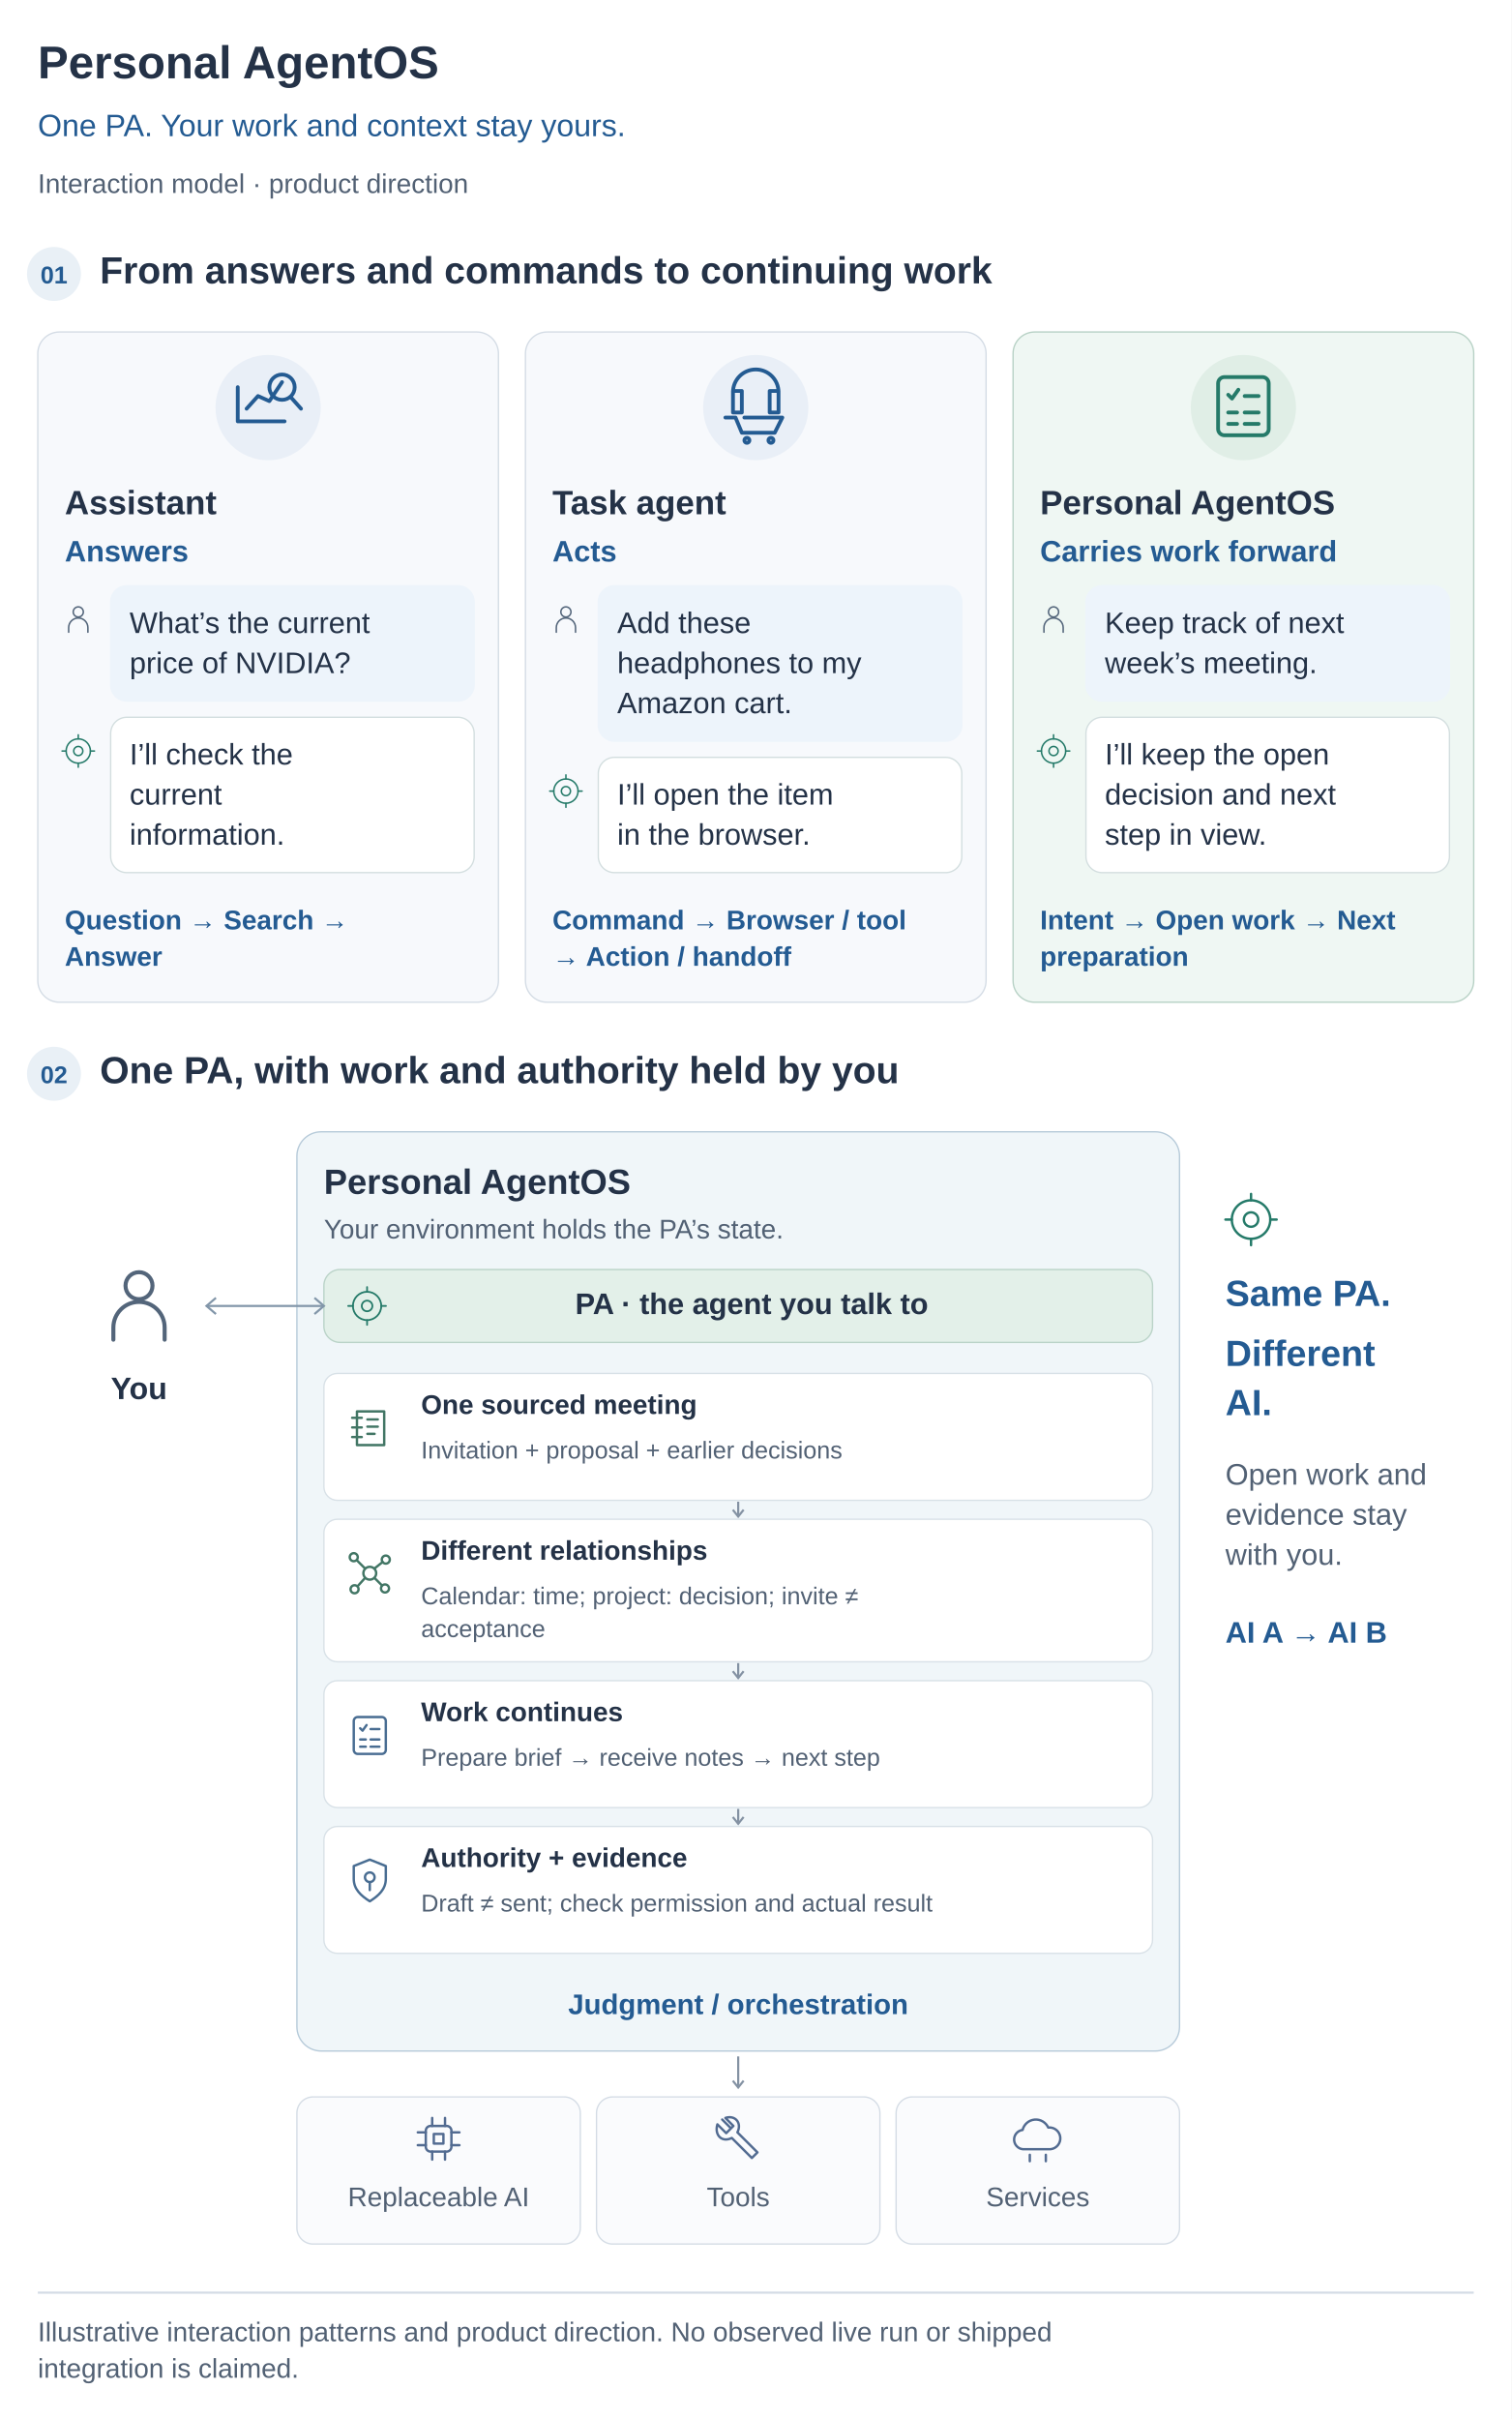
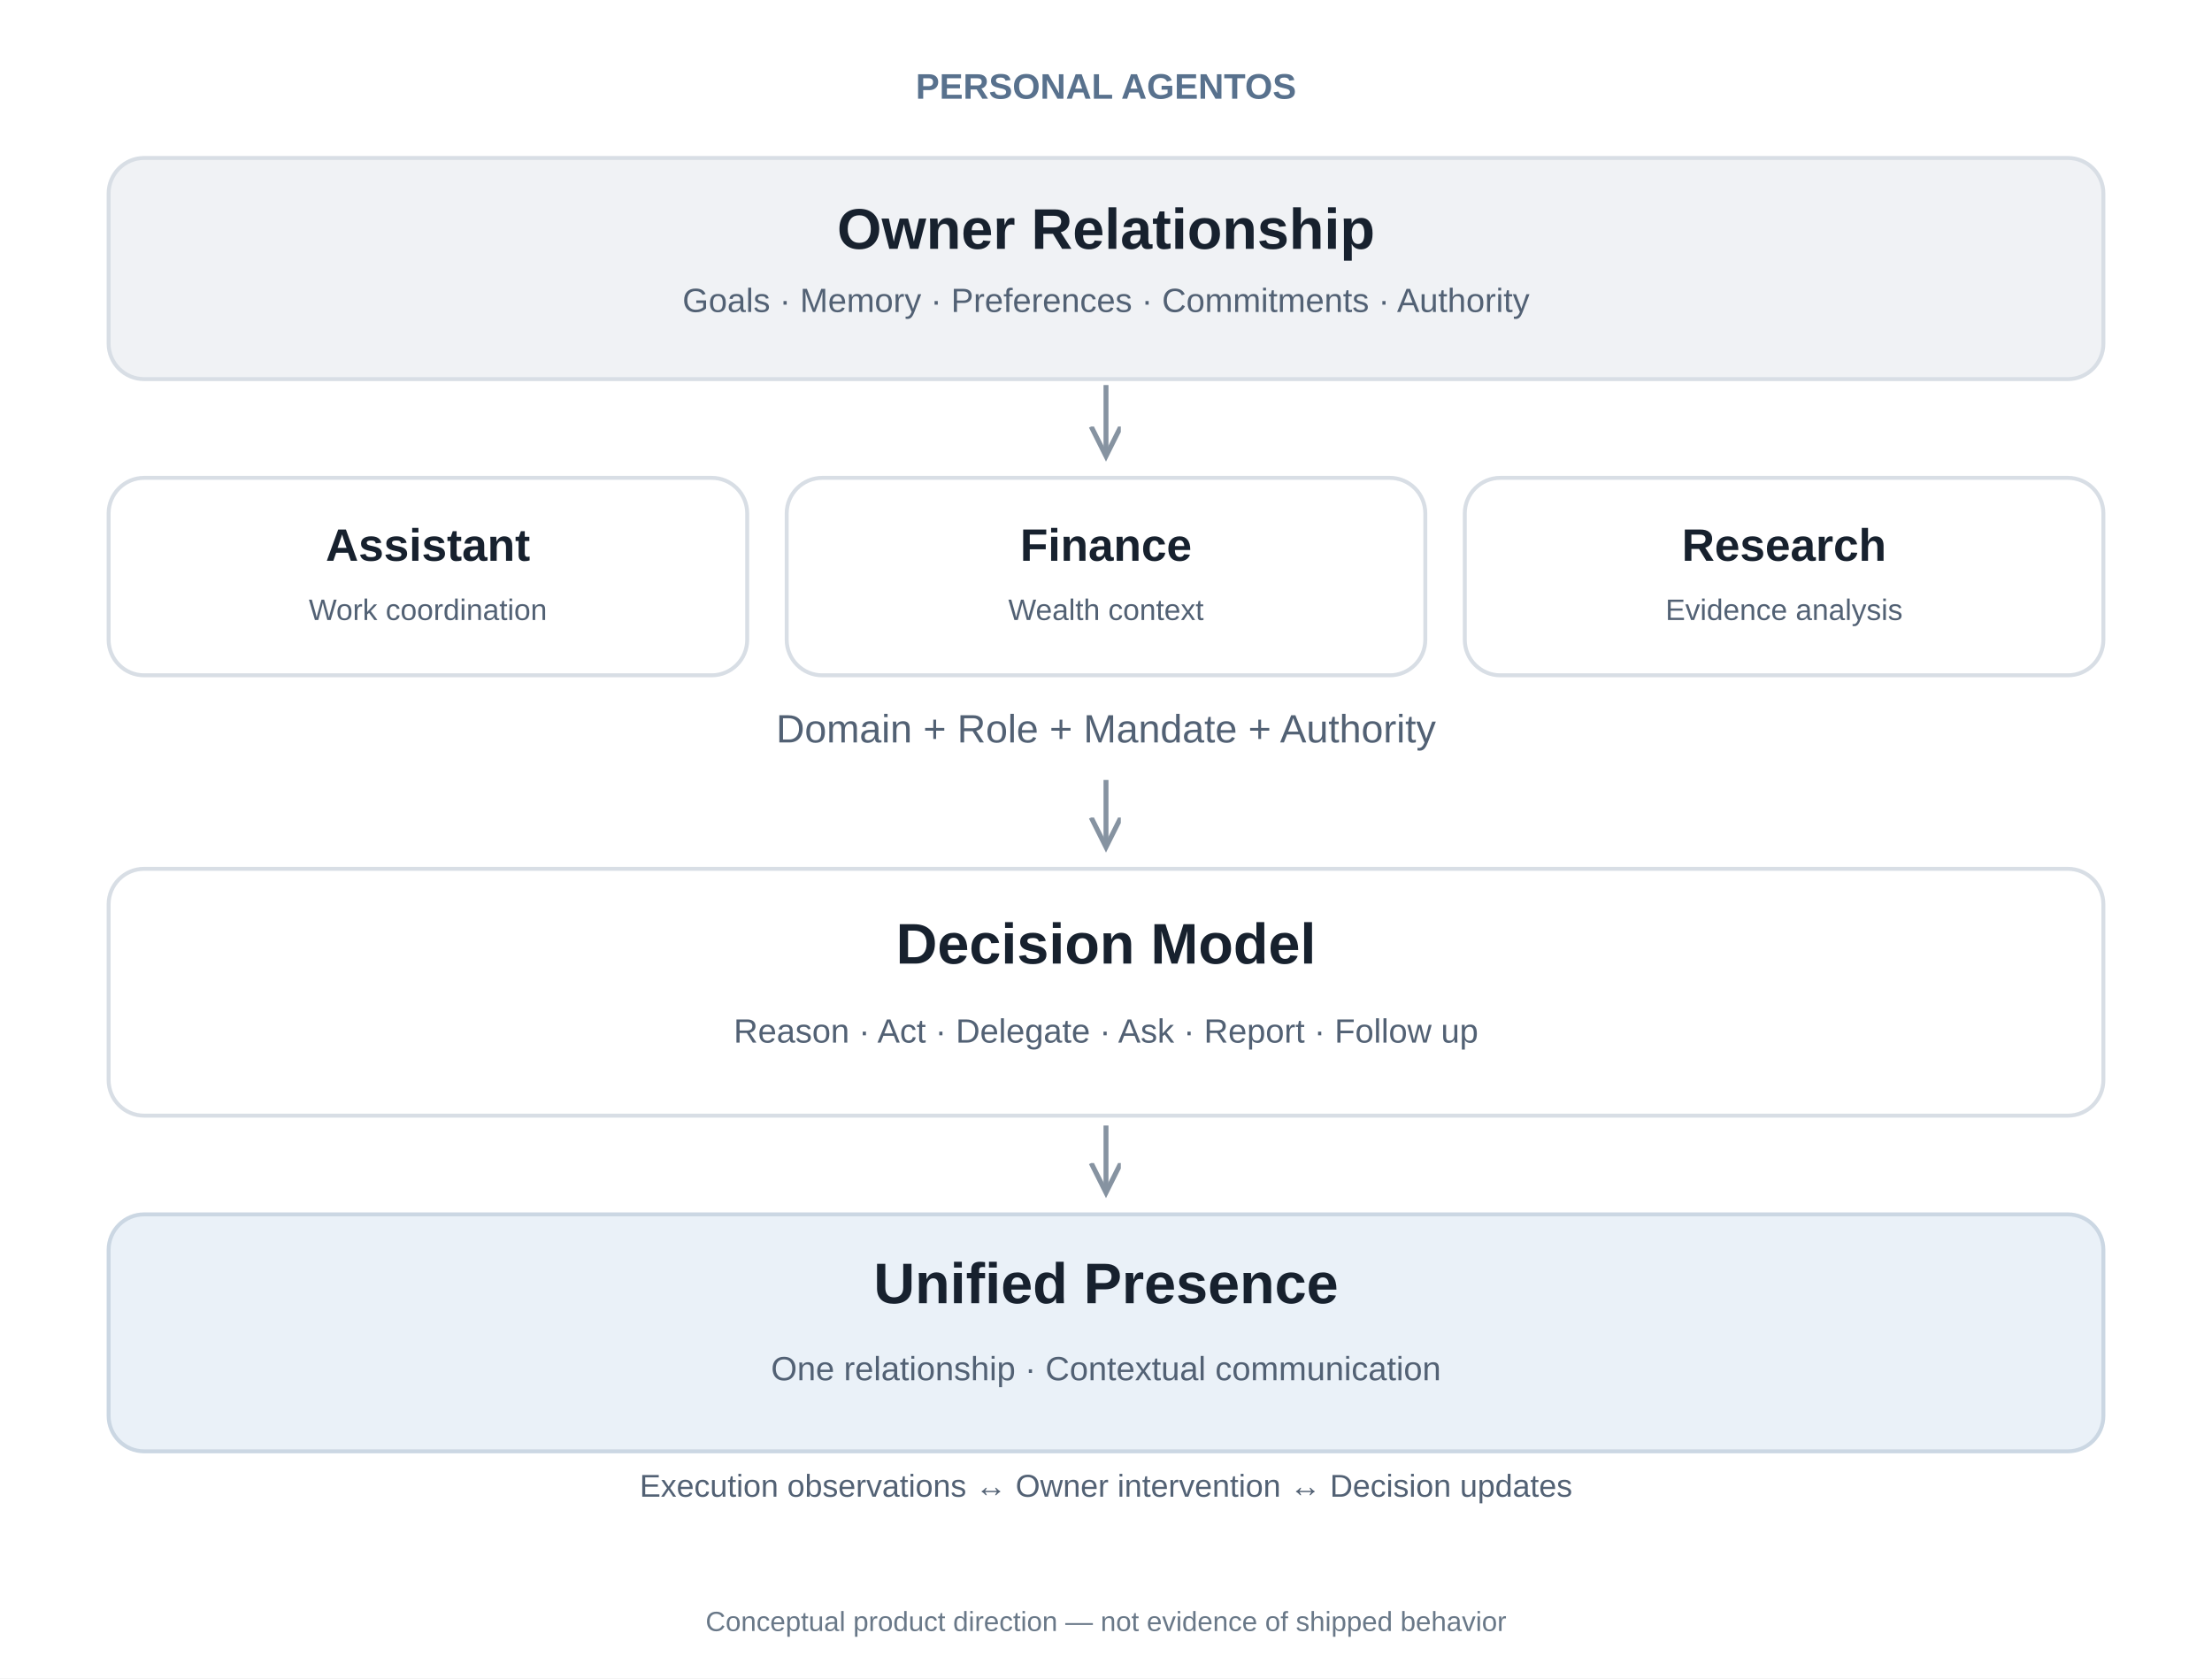
- <svg xmlns="http://www.w3.org/2000/svg" width="1120" height="1792" viewBox="0 0 1120 1792" role="img" aria-labelledby="title desc">
-   <style>text{font-family:Arial,"Noto Sans",sans-serif;fill:#243247} .bold{font-weight:700} .muted{fill:#526174} .blue{fill:#245b92}</style>
-   <rect width="1120" height="1792" fill="#fff" />
-   <text x="28" y="58.0" font-size="34" class="bold" text-anchor="start">Personal AgentOS</text>
-   <text x="28" y="100.9" font-size="23" class="blue" text-anchor="start">One PA. Your work and context stay yours.</text>
-   <text x="28" y="142.95" font-size="20" class="muted" text-anchor="start">Interaction model · product direction</text>
-   <circle cx="40" cy="202.95" r="20" fill="#e9f0f6" stroke="none" />
-   <text x="40" y="209.95" font-size="18" class="blue bold" text-anchor="middle">01</text>
-   <text x="74" y="209.95" font-size="28" class="bold" text-anchor="start">From answers and commands to continuing work</text>
-   <rect x="28.0" y="245.95" width="341.333" height="496.5" rx="16" fill="#f7f9fc" stroke="#d4dce5" />
-   <circle cx="198.667" cy="301.95" r="39" fill="#e9eff7" stroke="none" />
-   <g transform="translate(168.6667 269.95) scale(0.9375)" fill="none" stroke="#245b92" stroke-width="3" stroke-linecap="round" stroke-linejoin="round">
-     <path d="M8 45V18m0 27h37M15 35l9-10 9 4 10-15" />
-     <circle cx="43" cy="18" r="10" />
-     <path d="m50 26 8 9" />
-   </g>
-   <text x="48.0" y="380.95" font-size="25" class="bold" text-anchor="start">Assistant</text>
-   <text x="48.0" y="415.95" font-size="22" class="blue bold" text-anchor="start">Answers</text>
-   <g transform="translate(46.0 446.95) scale(0.375)" fill="none" stroke="#53657a" stroke-width="3" stroke-linecap="round" stroke-linejoin="round">
-     <circle cx="32" cy="17" r="10" />
-     <path d="M13 57v-9a19 19 0 0 1 38 0v9" />
-   </g>
-   <rect x="82.0" y="433.95" width="269.333" height="85.4" rx="12" fill="#edf4fb" stroke="#edf4fb" />
-   <text x="96.0" y="468.95" font-size="22" class="" text-anchor="start">What’s the current</text>
-   <text x="96.0" y="498.65" font-size="22" class="" text-anchor="start">price of NVIDIA?</text>
-   <g transform="translate(46.0 544.35) scale(0.375)" fill="none" stroke="#257a69" stroke-width="3" stroke-linecap="round" stroke-linejoin="round">
-     <circle cx="32" cy="32" r="24" />
-     <circle cx="32" cy="32" r="9" />
-     <path d="M32 0v8m0 48v8M0 32h8m48 0h8" />
-   </g>
-   <rect x="82.0" y="531.35" width="269.333" height="115.1" rx="12" fill="#ffffff" stroke="#d3dedf" />
-   <text x="96.0" y="566.35" font-size="22" class="" text-anchor="start">I’ll check the</text>
-   <text x="96.0" y="596.05" font-size="22" class="" text-anchor="start">current</text>
-   <text x="96.0" y="625.75" font-size="22" class="" text-anchor="start">information.</text>
-   <text x="48.0" y="688.45" font-size="20" class="blue bold" text-anchor="start">Question → Search →</text>
-   <text x="48.0" y="715.45" font-size="20" class="blue bold" text-anchor="start">Answer</text>
-   <rect x="389.333" y="245.95" width="341.333" height="496.5" rx="16" fill="#f7f9fc" stroke="#d4dce5" />
-   <circle cx="560.0" cy="301.95" r="39" fill="#e9eff7" stroke="none" />
-   <g transform="translate(530.0 269.95) scale(0.9375)" fill="none" stroke="#245b92" stroke-width="3" stroke-linecap="round" stroke-linejoin="round">
-     <path d="M14 29v-7a18 18 0 0 1 36 0v7M14 21h7v17h-7zm29 0h7v17h-7zM8 42h8l5 12h26l6-12H23" />
-     <circle cx="25" cy="60" r="2" />
-     <circle cx="44" cy="60" r="2" />
-   </g>
-   <text x="409.333" y="380.95" font-size="25" class="bold" text-anchor="start">Task agent</text>
-   <text x="409.333" y="415.95" font-size="22" class="blue bold" text-anchor="start">Acts</text>
-   <g transform="translate(407.3333 446.95) scale(0.375)" fill="none" stroke="#53657a" stroke-width="3" stroke-linecap="round" stroke-linejoin="round">
-     <circle cx="32" cy="17" r="10" />
-     <path d="M13 57v-9a19 19 0 0 1 38 0v9" />
-   </g>
-   <rect x="443.333" y="433.95" width="269.333" height="115.1" rx="12" fill="#edf4fb" stroke="#edf4fb" />
-   <text x="457.333" y="468.95" font-size="22" class="" text-anchor="start">Add these</text>
-   <text x="457.333" y="498.65" font-size="22" class="" text-anchor="start">headphones to my</text>
-   <text x="457.333" y="528.35" font-size="22" class="" text-anchor="start">Amazon cart.</text>
-   <g transform="translate(407.3333 574.05) scale(0.375)" fill="none" stroke="#257a69" stroke-width="3" stroke-linecap="round" stroke-linejoin="round">
-     <circle cx="32" cy="32" r="24" />
-     <circle cx="32" cy="32" r="9" />
-     <path d="M32 0v8m0 48v8M0 32h8m48 0h8" />
-   </g>
-   <rect x="443.333" y="561.05" width="269.333" height="85.4" rx="12" fill="#ffffff" stroke="#d3dedf" />
-   <text x="457.333" y="596.05" font-size="22" class="" text-anchor="start">I’ll open the item</text>
-   <text x="457.333" y="625.75" font-size="22" class="" text-anchor="start">in the browser.</text>
-   <text x="409.333" y="688.45" font-size="20" class="blue bold" text-anchor="start">Command → Browser / tool</text>
-   <text x="409.333" y="715.45" font-size="20" class="blue bold" text-anchor="start">→ Action / handoff</text>
-   <rect x="750.667" y="245.95" width="341.333" height="496.5" rx="16" fill="#eff7f3" stroke="#b7d1c5" />
-   <circle cx="921.333" cy="301.95" r="39" fill="#e0eee6" stroke="none" />
-   <g transform="translate(891.3333 269.95) scale(0.9375)" fill="none" stroke="#257a69" stroke-width="3" stroke-linecap="round" stroke-linejoin="round">
-     <rect x="12" y="10" width="40" height="46" rx="5" />
-     <path d="m20 24 3 3 5-7m5 5h11M20 38h7m6 0h11M20 47h7m6 0h11" />
-   </g>
-   <text x="770.667" y="380.95" font-size="25" class="bold" text-anchor="start">Personal AgentOS</text>
-   <text x="770.667" y="415.95" font-size="22" class="blue bold" text-anchor="start">Carries work forward</text>
-   <g transform="translate(768.6667 446.95) scale(0.375)" fill="none" stroke="#53657a" stroke-width="3" stroke-linecap="round" stroke-linejoin="round">
-     <circle cx="32" cy="17" r="10" />
-     <path d="M13 57v-9a19 19 0 0 1 38 0v9" />
-   </g>
-   <rect x="804.667" y="433.95" width="269.333" height="85.4" rx="12" fill="#edf4fb" stroke="#edf4fb" />
-   <text x="818.667" y="468.95" font-size="22" class="" text-anchor="start">Keep track of next</text>
-   <text x="818.667" y="498.65" font-size="22" class="" text-anchor="start">week’s meeting.</text>
-   <g transform="translate(768.6667 544.35) scale(0.375)" fill="none" stroke="#257a69" stroke-width="3" stroke-linecap="round" stroke-linejoin="round">
-     <circle cx="32" cy="32" r="24" />
-     <circle cx="32" cy="32" r="9" />
-     <path d="M32 0v8m0 48v8M0 32h8m48 0h8" />
-   </g>
-   <rect x="804.667" y="531.35" width="269.333" height="115.1" rx="12" fill="#ffffff" stroke="#d3dedf" />
-   <text x="818.667" y="566.35" font-size="22" class="" text-anchor="start">I’ll keep the open</text>
-   <text x="818.667" y="596.05" font-size="22" class="" text-anchor="start">decision and next</text>
-   <text x="818.667" y="625.75" font-size="22" class="" text-anchor="start">step in view.</text>
-   <text x="770.667" y="688.45" font-size="20" class="blue bold" text-anchor="start">Intent → Open work → Next</text>
-   <text x="770.667" y="715.45" font-size="20" class="blue bold" text-anchor="start">preparation</text>
-   <circle cx="40" cy="795.45" r="20" fill="#e9f0f6" stroke="none" />
-   <text x="40" y="802.45" font-size="18" class="blue bold" text-anchor="middle">02</text>
-   <text x="74" y="802.45" font-size="28" class="bold" text-anchor="start">One PA, with work and authority held by you</text>
-   <g transform="translate(71 935.45) scale(1.0)" fill="none" stroke="#53657a" stroke-width="3" stroke-linecap="round" stroke-linejoin="round">
-     <circle cx="32" cy="17" r="10" />
-     <path d="M13 57v-9a19 19 0 0 1 38 0v9" />
-   </g>
-   <text x="103" y="1036.45" font-size="23" class="bold" text-anchor="middle">You</text>
-   <rect x="220" y="838.45" width="654" height="680.95" rx="18" fill="#f0f6f9" stroke="#b6cad9" />
-   <text x="240" y="884.45" font-size="26" class="bold" text-anchor="start">Personal AgentOS</text>
-   <text x="240" y="917.45" font-size="20" class="muted" text-anchor="start">Your environment holds the PA’s state.</text>
-   <rect x="240" y="940.45" width="614" height="54" rx="12" fill="#e3f0e9" stroke="#bad3c8" />
-   <g transform="translate(258 953.45) scale(0.4375)" fill="none" stroke="#257a69" stroke-width="3" stroke-linecap="round" stroke-linejoin="round">
-     <circle cx="32" cy="32" r="24" />
-     <circle cx="32" cy="32" r="9" />
-     <path d="M32 0v8m0 48v8M0 32h8m48 0h8" />
-   </g>
-   <text x="557.0" y="973.45" font-size="22" class="bold" text-anchor="middle">PA · the agent you talk to</text>
-   <path d="M153 967.45H240" fill="none" stroke="#8296a9" stroke-width="1.6" />
-   <path d="M160 961.45L153 967.45L160 973.45M233 961.45L240 967.45L233 973.45" fill="none" stroke="#8296a9" stroke-width="1.6" />
-   <rect x="240" y="1017.45" width="614" height="94" rx="10" fill="#fff" stroke="#d8e1e7" />
-   <g transform="translate(255 1038.45) scale(0.59375)" fill="none" stroke="#427665" stroke-width="3" stroke-linecap="round" stroke-linejoin="round">
-     <path d="M16 12h34v42H16zM10 20h12m-12 12h12m-12 12h12M29 22h13m-13 9h13m-13 9h9" />
-   </g>
-   <text x="312" y="1047.45" font-size="20" class="bold" text-anchor="start">One sourced meeting</text>
-   <text x="312" y="1080.45" font-size="18" class="muted" text-anchor="start">Invitation + proposal + earlier decisions</text>
-   <path d="M547.0 1112.45 L547.0 1123.45" fill="none" stroke="#8492a3" stroke-width="1.6" />
-   <path d="M543.0 1118.45 L547.0 1123.45 L551.0 1118.45" fill="none" stroke="#8492a3" stroke-width="1.6" />
-   <rect x="240" y="1125.45" width="614" height="105.6" rx="10" fill="#fff" stroke="#d8e1e7" />
-   <g transform="translate(255 1146.45) scale(0.59375)" fill="none" stroke="#427665" stroke-width="3" stroke-linecap="round" stroke-linejoin="round">
-     <circle cx="32" cy="32" r="8" />
-     <circle cx="12" cy="12" r="5" />
-     <circle cx="52" cy="15" r="5" />
-     <circle cx="13" cy="52" r="5" />
-     <circle cx="51" cy="51" r="5" />
-     <path d="m16 16 10 10m12 0 10-8M17 48l9-10m12 0 9 9" />
-   </g>
-   <text x="312" y="1155.45" font-size="20" class="bold" text-anchor="start">Different relationships</text>
-   <text x="312" y="1188.45" font-size="18" class="muted" text-anchor="start">Calendar: time; project: decision; invite ≠</text>
-   <text x="312" y="1212.75" font-size="18" class="muted" text-anchor="start">acceptance</text>
-   <path d="M547.0 1232.05 L547.0 1243.05" fill="none" stroke="#8492a3" stroke-width="1.6" />
-   <path d="M543.0 1238.05 L547.0 1243.05 L551.0 1238.05" fill="none" stroke="#8492a3" stroke-width="1.6" />
-   <rect x="240" y="1245.05" width="614" height="94" rx="10" fill="#fff" stroke="#d8e1e7" />
-   <g transform="translate(255 1266.05) scale(0.59375)" fill="none" stroke="#496d92" stroke-width="3" stroke-linecap="round" stroke-linejoin="round">
-     <rect x="12" y="10" width="40" height="46" rx="5" />
-     <path d="m20 24 3 3 5-7m5 5h11M20 38h7m6 0h11M20 47h7m6 0h11" />
-   </g>
-   <text x="312" y="1275.05" font-size="20" class="bold" text-anchor="start">Work continues</text>
-   <text x="312" y="1308.05" font-size="18" class="muted" text-anchor="start">Prepare brief → receive notes → next step</text>
-   <path d="M547.0 1340.05 L547.0 1351.05" fill="none" stroke="#8492a3" stroke-width="1.6" />
-   <path d="M543.0 1346.05 L547.0 1351.05 L551.0 1346.05" fill="none" stroke="#8492a3" stroke-width="1.6" />
-   <rect x="240" y="1353.05" width="614" height="94" rx="10" fill="#fff" stroke="#d8e1e7" />
-   <g transform="translate(255 1374.05) scale(0.59375)" fill="none" stroke="#496d92" stroke-width="3" stroke-linecap="round" stroke-linejoin="round">
-     <path d="M32 6 52 14v16c0 13-9 21-20 28-11-7-20-15-20-28V14z" />
-     <circle cx="32" cy="28" r="6" />
-     <path d="M32 34v10" />
-   </g>
-   <text x="312" y="1383.05" font-size="20" class="bold" text-anchor="start">Authority + evidence</text>
-   <text x="312" y="1416.05" font-size="18" class="muted" text-anchor="start">Draft ≠ sent; check permission and actual result</text>
-   <text x="547.0" y="1492.05" font-size="21" class="blue bold" text-anchor="middle">Judgment / orchestration</text>
-   <path d="M547.0 1523.4 L547.0 1546.4" fill="none" stroke="#8492a3" stroke-width="1.6" />
-   <path d="M543.0 1541.4 L547.0 1546.4 L551.0 1541.4" fill="none" stroke="#8492a3" stroke-width="1.6" />
-   <rect x="220.0" y="1553.4" width="210.0" height="109" rx="12" fill="#fafbfd" stroke="#d4dce5" />
-   <g transform="translate(306.0 1565.4) scale(0.59375)" fill="none" stroke="#526b91" stroke-width="3" stroke-linecap="round" stroke-linejoin="round">
-     <rect x="16" y="16" width="32" height="32" rx="6" />
-     <path d="M24 6v10m16-10v10M24 48v10m16-10v10M6 24h10M6 40h10m32-16h10M48 40h10M26 26h12v12H26z" />
-   </g>
-   <text x="325.0" y="1634.4" font-size="20" class="muted" text-anchor="middle">Replaceable AI</text>
-   <rect x="442.0" y="1553.4" width="210.0" height="109" rx="12" fill="#fafbfd" stroke="#d4dce5" />
-   <g transform="translate(528.0 1565.4) scale(0.59375)" fill="none" stroke="#526b91" stroke-width="3" stroke-linecap="round" stroke-linejoin="round">
-     <path d="m12 8 11 11-6 6L6 14c-4 14 6 23 18 17l25 25 7-7-25-25C37 12 28 2 16 6l10 10-7 7" />
-   </g>
-   <text x="547.0" y="1634.4" font-size="20" class="muted" text-anchor="middle">Tools</text>
-   <rect x="664.0" y="1553.4" width="210.0" height="109" rx="12" fill="#fafbfd" stroke="#d4dce5" />
-   <g transform="translate(750.0 1565.4) scale(0.59375)" fill="none" stroke="#526b91" stroke-width="3" stroke-linecap="round" stroke-linejoin="round">
-     <path d="M16 45a12 12 0 0 1-3-24 17 17 0 0 1 32-3 13 13 0 0 1 3 27H16zM22 52v8m20-8v8" />
-   </g>
-   <text x="769.0" y="1634.4" font-size="20" class="muted" text-anchor="middle">Services</text>
-   <g transform="translate(908 884.45) scale(0.59375)" fill="none" stroke="#257a69" stroke-width="3" stroke-linecap="round" stroke-linejoin="round">
-     <circle cx="32" cy="32" r="24" />
-     <circle cx="32" cy="32" r="9" />
-     <path d="M32 0v8m0 48v8M0 32h8m48 0h8" />
-   </g>
-   <text x="908" y="967.45" font-size="27" class="blue bold" text-anchor="start">Same PA.</text>
-   <text x="908" y="1011.9" font-size="27" class="blue bold" text-anchor="start">Different</text>
-   <text x="908" y="1048.35" font-size="27" class="blue bold" text-anchor="start">AI.</text>
-   <text x="908" y="1099.8" font-size="22" class="muted" text-anchor="start">Open work and</text>
-   <text x="908" y="1129.5" font-size="22" class="muted" text-anchor="start">evidence stay</text>
-   <text x="908" y="1159.2" font-size="22" class="muted" text-anchor="start">with you.</text>
-   <text x="908" y="1216.9" font-size="22" class="blue bold" text-anchor="start">AI A → AI B</text>
-   <path d="M28 1698.4H1092" fill="none" stroke="#d4dce5" stroke-width="1.6" />
-   <text x="28" y="1734.4" font-size="20" class="muted" text-anchor="start">Illustrative interaction patterns and product direction. No observed live run or shipped</text>
-   <text x="28" y="1761.4" font-size="20" class="muted" text-anchor="start">integration is claimed.</text>
+ <svg xmlns="http://www.w3.org/2000/svg" width="1120" height="850" viewBox="0 0 1120 850" role="img" aria-labelledby="title desc">
+   <defs>
+     <marker id="arr" markerWidth="8" markerHeight="8" refX="6" refY="3" orient="auto">
+       <path d="M0 0 L6 3 L0 6" stroke="#8693a1" fill="none" />
+     </marker>
+   </defs>
+   <rect width="1120" height="850" fill="#ffffff" />
+   <text x="560" y="50" text-anchor="middle" font-family="Arial, Noto Sans, sans-serif" font-size="18" font-weight="700" fill="#58718d">PERSONAL AGENTOS</text>
+   <rect x="55" y="80" width="1010" height="112" rx="18" fill="#f0f2f5" stroke="#d8dee5" stroke-width="2" />
+   <text x="560" y="126" text-anchor="middle" font-family="Arial, Noto Sans, sans-serif" font-size="29" font-weight="700" fill="#17212e">Owner Relationship</text>
+   <text x="560" y="158" text-anchor="middle" font-family="Arial, Noto Sans, sans-serif" font-size="17" font-weight="400" fill="#526174">Goals · Memory · Preferences · Commitments · Authority</text>
+   <path d="M560 195 V231" stroke="#8693a1" stroke-width="2.5" fill="none" marker-end="url(#arr)" />
+   <rect x="55" y="242" width="323.333" height="100" rx="18" fill="#ffffff" stroke="#d8dee5" stroke-width="2" />
+   <text x="216.667" y="284" text-anchor="middle" font-family="Arial, Noto Sans, sans-serif" font-size="23" font-weight="700" fill="#17212e">Assistant</text>
+   <text x="216.667" y="314" text-anchor="middle" font-family="Arial, Noto Sans, sans-serif" font-size="15" font-weight="400" fill="#526174">Work coordination</text>
+   <rect x="398.333" y="242" width="323.333" height="100" rx="18" fill="#ffffff" stroke="#d8dee5" stroke-width="2" />
+   <text x="560" y="284" text-anchor="middle" font-family="Arial, Noto Sans, sans-serif" font-size="23" font-weight="700" fill="#17212e">Finance</text>
+   <text x="560" y="314" text-anchor="middle" font-family="Arial, Noto Sans, sans-serif" font-size="15" font-weight="400" fill="#526174">Wealth context</text>
+   <rect x="741.667" y="242" width="323.333" height="100" rx="18" fill="#ffffff" stroke="#d8dee5" stroke-width="2" />
+   <text x="903.333" y="284" text-anchor="middle" font-family="Arial, Noto Sans, sans-serif" font-size="23" font-weight="700" fill="#17212e">Research</text>
+   <text x="903.333" y="314" text-anchor="middle" font-family="Arial, Noto Sans, sans-serif" font-size="15" font-weight="400" fill="#526174">Evidence analysis</text>
+   <text x="560" y="376" text-anchor="middle" font-family="Arial, Noto Sans, sans-serif" font-size="20" font-weight="400" fill="#526174">Domain + Role + Mandate + Authority</text>
+   <path d="M560 395 V429" stroke="#8693a1" stroke-width="2.5" fill="none" marker-end="url(#arr)" />
+   <rect x="55" y="440" width="1010" height="125" rx="18" fill="#ffffff" stroke="#d8dee5" stroke-width="2" />
+   <text x="560" y="488" text-anchor="middle" font-family="Arial, Noto Sans, sans-serif" font-size="29" font-weight="700" fill="#17212e">Decision Model</text>
+   <text x="560" y="528" text-anchor="middle" font-family="Arial, Noto Sans, sans-serif" font-size="17" font-weight="400" fill="#526174">Reason · Act · Delegate · Ask · Report · Follow up</text>
+   <path d="M560 570 V604" stroke="#8693a1" stroke-width="2.5" fill="none" marker-end="url(#arr)" />
+   <rect x="55" y="615" width="1010" height="120" rx="18" fill="#eaf1f8" stroke="#cbd7e3" stroke-width="2" />
+   <text x="560" y="660" text-anchor="middle" font-family="Arial, Noto Sans, sans-serif" font-size="29" font-weight="700" fill="#17212e">Unified Presence</text>
+   <text x="560" y="699" text-anchor="middle" font-family="Arial, Noto Sans, sans-serif" font-size="17" font-weight="400" fill="#526174">One relationship · Contextual communication</text>
+   <text x="560" y="758" text-anchor="middle" font-family="Arial, Noto Sans, sans-serif" font-size="16" font-weight="400" fill="#526174">Execution observations ↔ Owner intervention ↔ Decision updates</text>
+   <text x="560" y="826" text-anchor="middle" font-family="Arial, Noto Sans, sans-serif" font-size="14" font-weight="400" fill="#697888">Conceptual product direction — not evidence of shipped behavior</text>
</svg>
